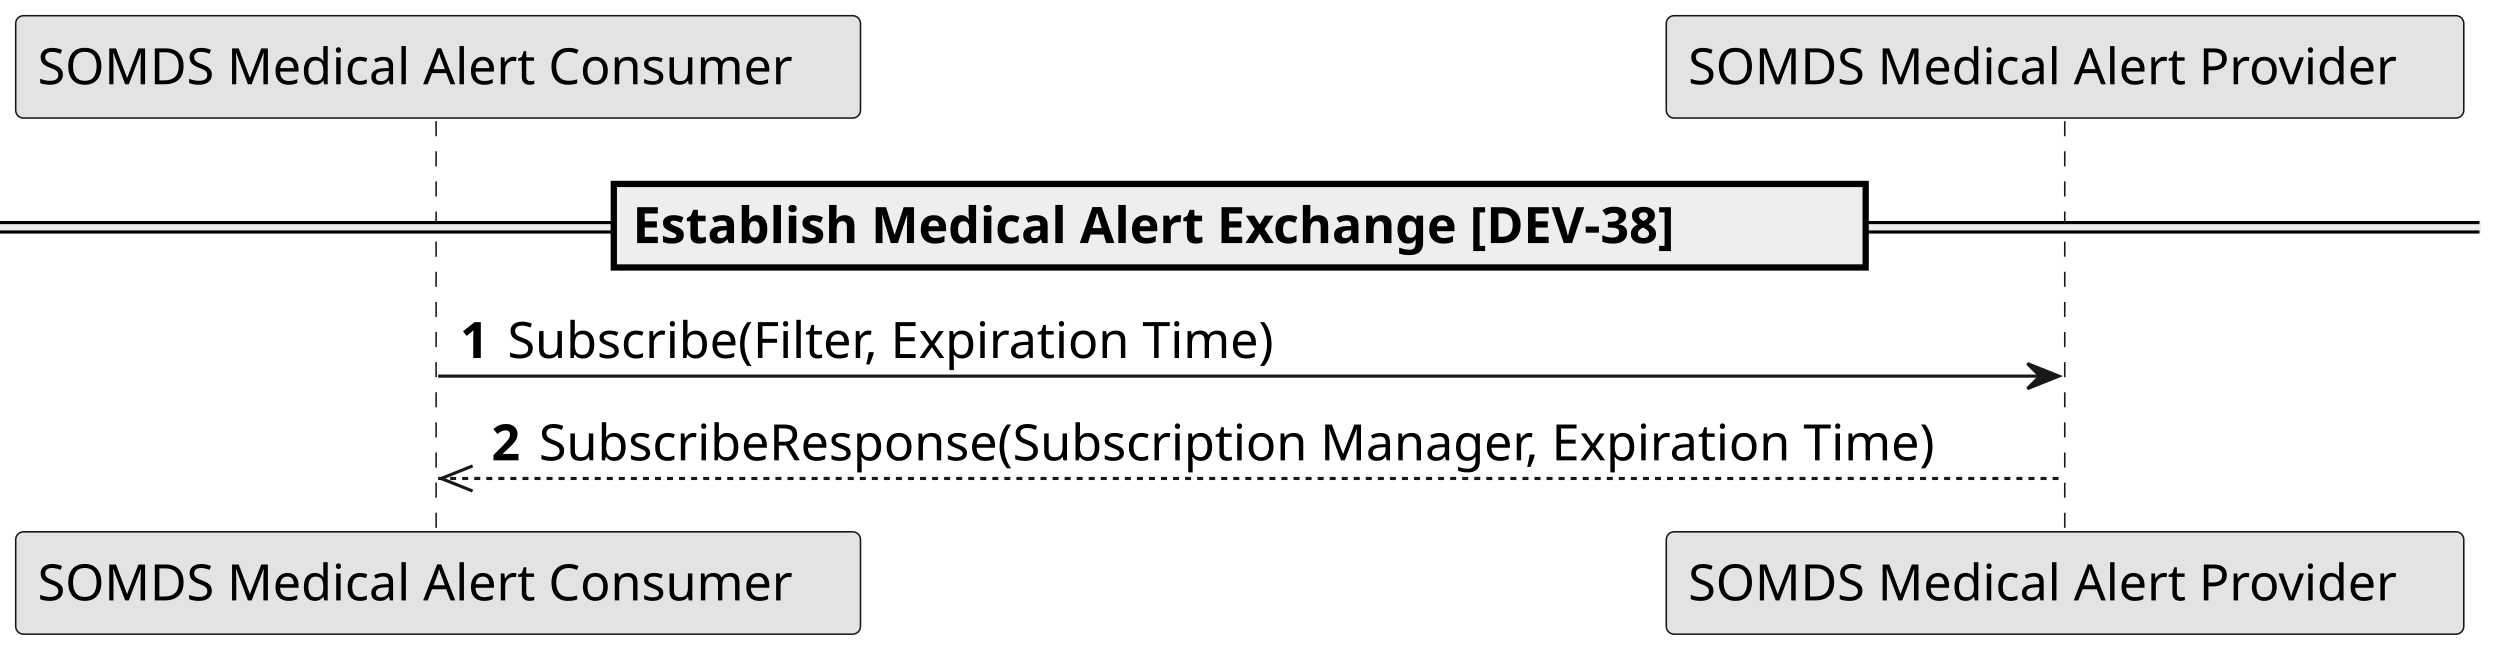
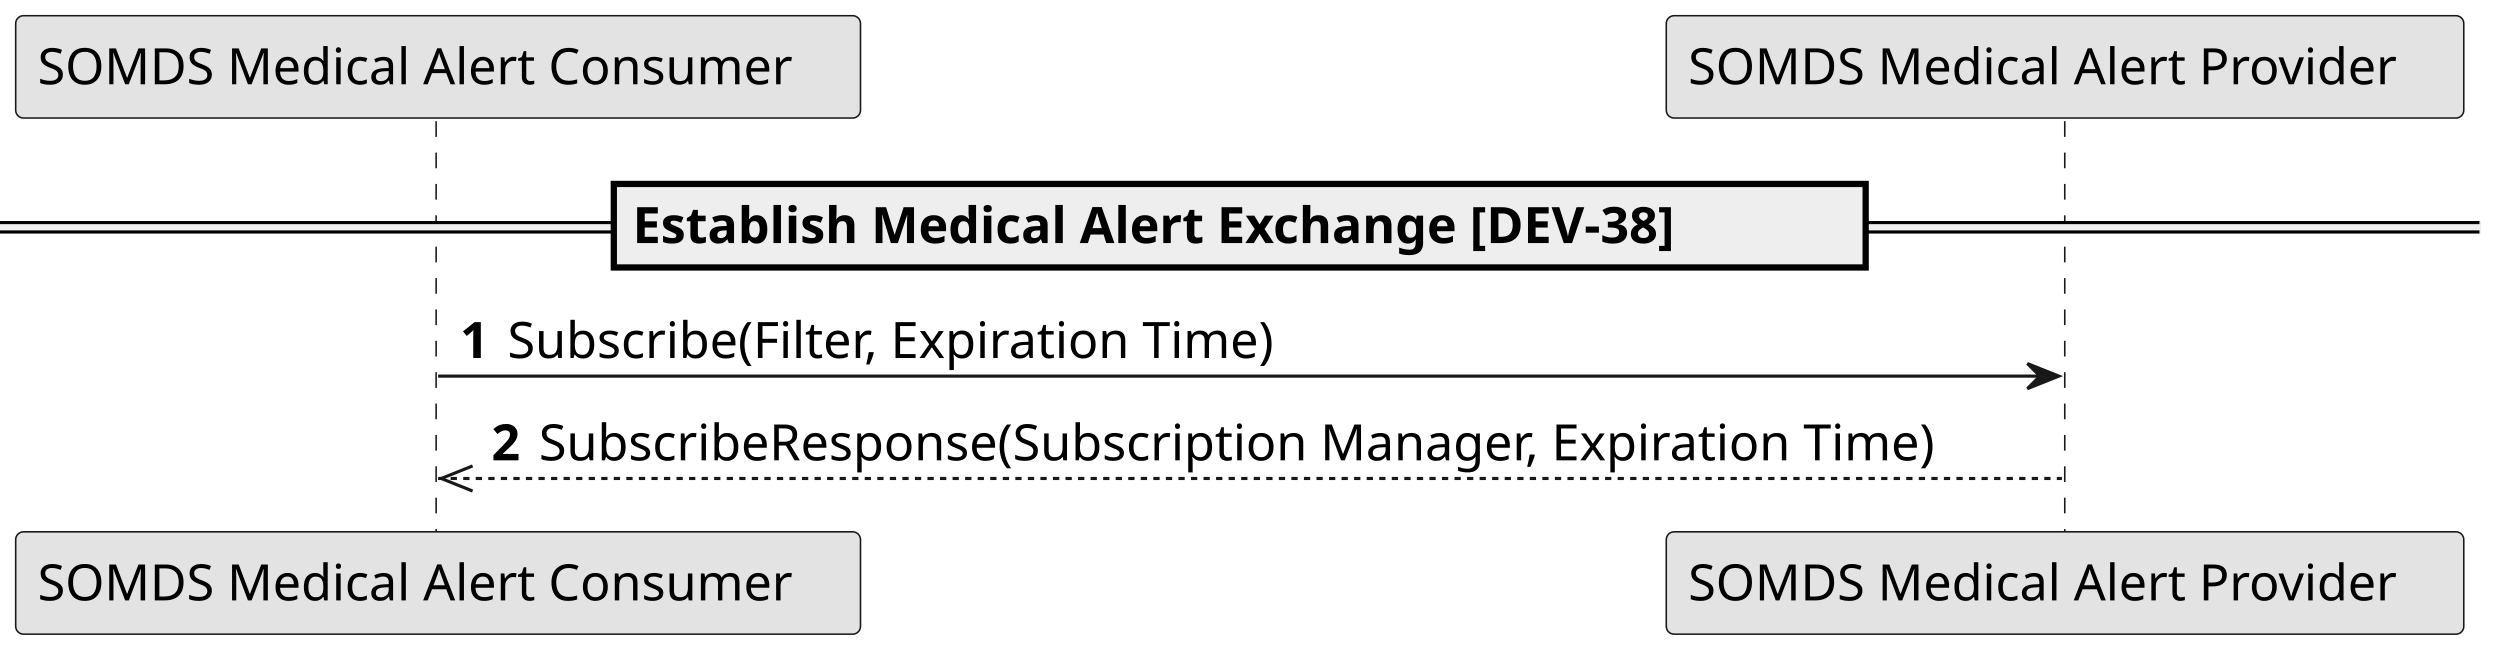
<svg xmlns="http://www.w3.org/2000/svg" contentStyleType="text/css" data-diagram-type="SEQUENCE" height="216.667px" preserveAspectRatio="none" style="width:830px;height:216px;background:#FFFFFF;" version="1.1" viewBox="0 0 830 216" width="830.208px" zoomAndPan="magnify">
  <defs />
  <g>
-     <g>
-       <rect fill="#000000" fill-opacity="0" height="137.37" width="8.333" x="141.28" y="40.234" />
-       <line style="stroke:#181818;stroke-width:0.521;stroke-dasharray:5.0,5.0;" x1="144.792" x2="144.792" y1="40.234" y2="177.604" />
+     <g class="participant-lifeline" data-entity-uid="part1" data-qualified-name="consumer" id="part1-lifeline">
+       <g>
+         <rect fill="#000000" fill-opacity="0" height="137.37" width="8.333" x="141.28" y="40.234" />
+         <line style="stroke:#181818;stroke-width:0.521;stroke-dasharray:5.208,5.208;" x1="144.792" x2="144.792" y1="40.234" y2="177.604" />
+       </g>
    </g>
-     <g>
-       <rect fill="#000000" fill-opacity="0" height="137.37" width="8.333" x="681.425" y="40.234" />
-       <line style="stroke:#181818;stroke-width:0.521;stroke-dasharray:5.0,5.0;" x1="685.498" x2="685.498" y1="40.234" y2="177.604" />
+     <g class="participant-lifeline" data-entity-uid="part2" data-qualified-name="provider" id="part2-lifeline">
+       <g>
+         <rect fill="#000000" fill-opacity="0" height="137.37" width="8.333" x="681.425" y="40.234" />
+         <line style="stroke:#181818;stroke-width:0.521;stroke-dasharray:5.208,5.208;" x1="685.498" x2="685.498" y1="40.234" y2="177.604" />
+       </g>
    </g>
-     <g class="participant participant-head" data-participant="consumer">
+     <g class="participant participant-head" data-entity-uid="part1" data-qualified-name="consumer" id="part1-head">
      <rect fill="#E3E3E3" height="33.984" rx="2.604" ry="2.604" style="stroke:#181818;stroke-width:0.521;" width="280.477" x="5.208" y="5.208" />
      <text fill="#000000" font-family="sans-serif" font-size="16.667" lengthAdjust="spacing" textLength="265.894" x="12.5" y="27.97">SOMDS Medical Alert Consumer</text>
    </g>
-     <g class="participant participant-tail" data-participant="consumer">
+     <g class="participant participant-tail" data-entity-uid="part1" data-qualified-name="consumer" id="part1-tail">
      <rect fill="#E3E3E3" height="33.984" rx="2.604" ry="2.604" style="stroke:#181818;stroke-width:0.521;" width="280.477" x="5.208" y="176.562" />
      <text fill="#000000" font-family="sans-serif" font-size="16.667" lengthAdjust="spacing" textLength="265.894" x="12.5" y="199.325">SOMDS Medical Alert Consumer</text>
    </g>
-     <g class="participant participant-head" data-participant="provider">
+     <g class="participant participant-head" data-entity-uid="part2" data-qualified-name="provider" id="part2-head">
      <rect fill="#E3E3E3" height="33.984" rx="2.604" ry="2.604" style="stroke:#181818;stroke-width:0.521;" width="264.771" x="553.206" y="5.208" />
      <text fill="#000000" font-family="sans-serif" font-size="16.667" lengthAdjust="spacing" textLength="250.187" x="560.498" y="27.97">SOMDS Medical Alert Provider</text>
    </g>
-     <g class="participant participant-tail" data-participant="provider">
+     <g class="participant participant-tail" data-entity-uid="part2" data-qualified-name="provider" id="part2-tail">
      <rect fill="#E3E3E3" height="33.984" rx="2.604" ry="2.604" style="stroke:#181818;stroke-width:0.521;" width="264.771" x="553.206" y="176.562" />
      <text fill="#000000" font-family="sans-serif" font-size="16.667" lengthAdjust="spacing" textLength="250.187" x="560.498" y="199.325">SOMDS Medical Alert Provider</text>
    </g>
    <rect fill="#EEEEEE" height="3.125" style="stroke:#EEEEEE;stroke-width:1.042;" width="823.185" x="0" y="73.893" />
    <line style="stroke:#000000;stroke-width:1.042;" x1="0" x2="823.185" y1="73.893" y2="73.893" />
    <line style="stroke:#000000;stroke-width:1.042;" x1="0" x2="823.185" y1="77.018" y2="77.018" />
    <rect fill="#EEEEEE" height="27.734" style="stroke:#000000;stroke-width:2.083;" width="415.617" x="203.784" y="61.068" />
    <text fill="#000000" font-family="sans-serif" font-size="16.667" font-weight="bold" lengthAdjust="spacing" textLength="401.034" x="210.034" y="80.705">Establish Medical Alert Exchange [DEV-38]</text>
-     <g class="message" data-participant-1="consumer" data-participant-2="provider">
+     <g class="message" data-entity-1="part1" data-entity-2="part2" id="msg1">
      <polygon fill="#181818" points="673.092,120.703,683.508,124.87,673.092,129.036,677.258,124.87" style="stroke:#181818;stroke-width:1.042;" />
      <line style="stroke:#181818;stroke-width:1.042;" x1="145.447" x2="679.342" y1="124.87" y2="124.87" />
      <text fill="#000000" font-family="sans-serif" font-size="16.667" font-weight="bold" lengthAdjust="spacing" textLength="11.597" x="152.738" y="118.856">1</text>
      <text fill="#000000" font-family="sans-serif" font-size="16.667" lengthAdjust="spacing" textLength="279.167" x="168.502" y="118.856">Subscribe(Filter, Expiration Time)</text>
    </g>
-     <g class="message" data-participant-1="provider" data-participant-2="consumer">
+     <g class="message" data-entity-1="part2" data-entity-2="part1" id="msg2">
      <line style="stroke:#181818;stroke-width:1.042;" x1="146.488" x2="156.905" y1="158.854" y2="154.688" />
      <line style="stroke:#181818;stroke-width:1.042;" x1="146.488" x2="156.905" y1="158.854" y2="163.021" />
-       <line style="stroke:#181818;stroke-width:1.042;stroke-dasharray:2.0,2.0;" x1="145.447" x2="684.55" y1="158.854" y2="158.854" />
+       <line style="stroke:#181818;stroke-width:1.042;stroke-dasharray:2.083,2.083;" x1="145.447" x2="684.55" y1="158.854" y2="158.854" />
      <text fill="#000000" font-family="sans-serif" font-size="16.667" font-weight="bold" lengthAdjust="spacing" textLength="11.597" x="163.155" y="152.84">2</text>
      <text fill="#000000" font-family="sans-serif" font-size="16.667" lengthAdjust="spacing" textLength="499.382" x="178.918" y="152.84">SubscribeResponse(Subscription Manager, Expiration Time)</text>
    </g>
  </g>
</svg>
